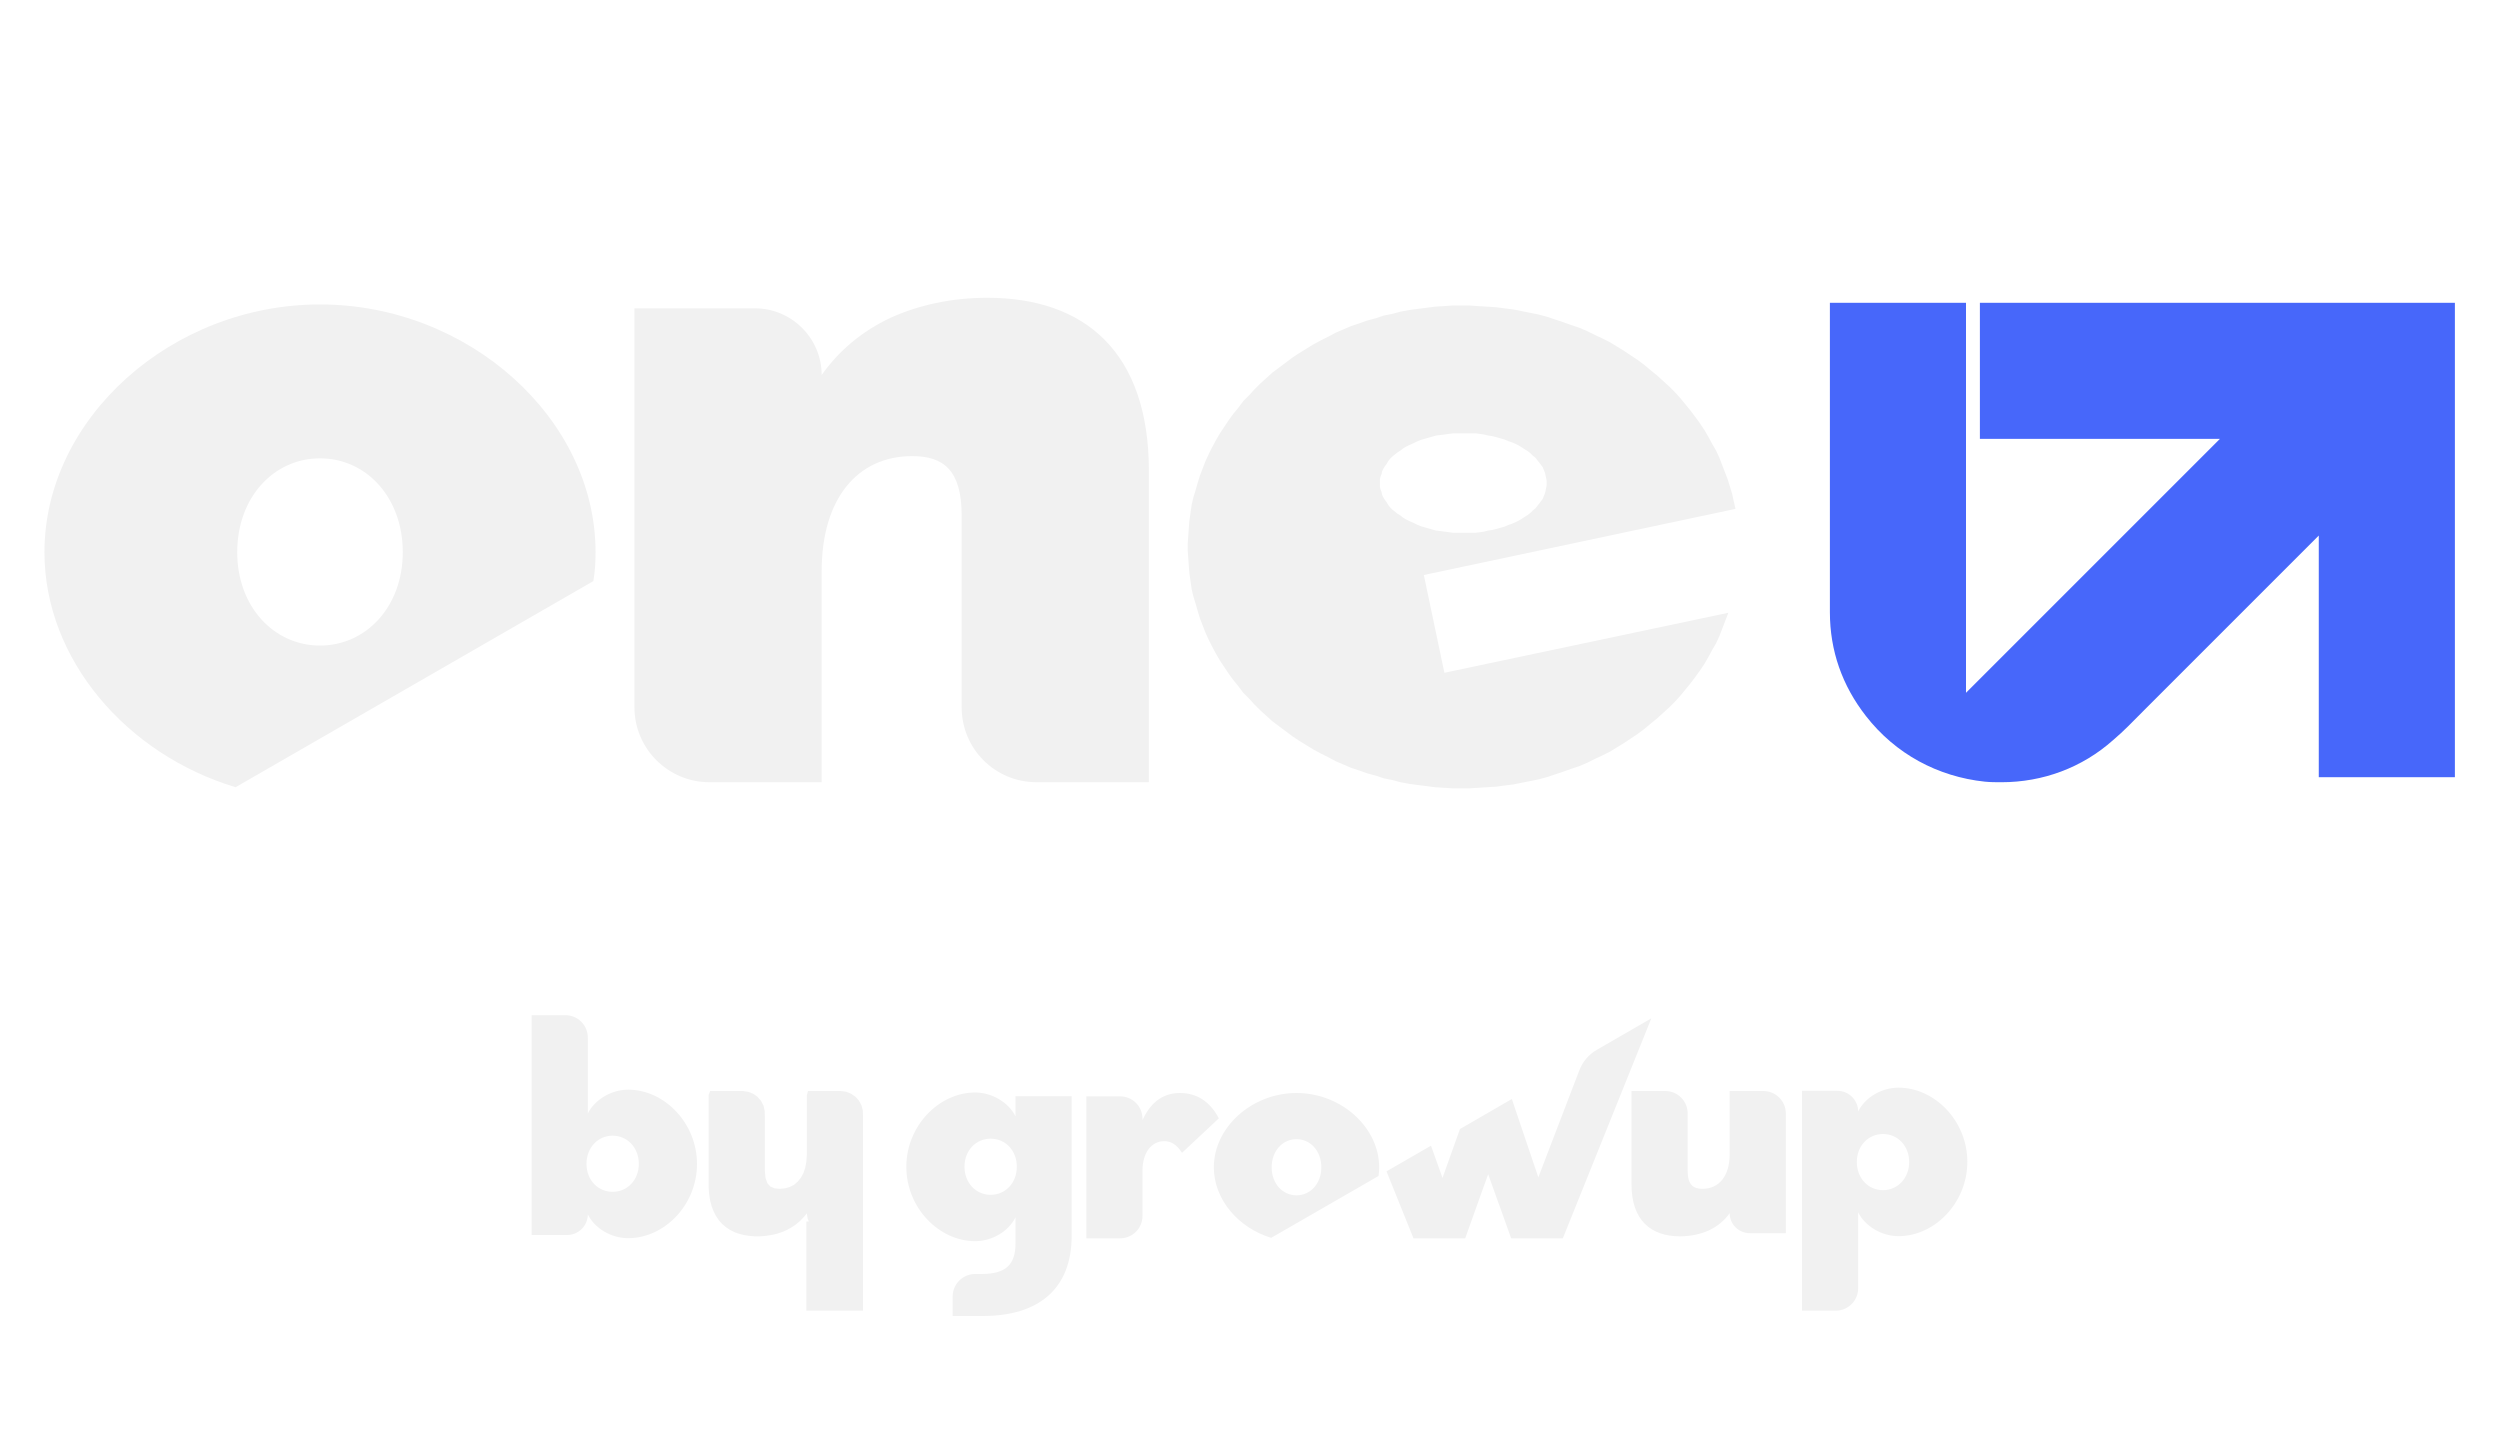
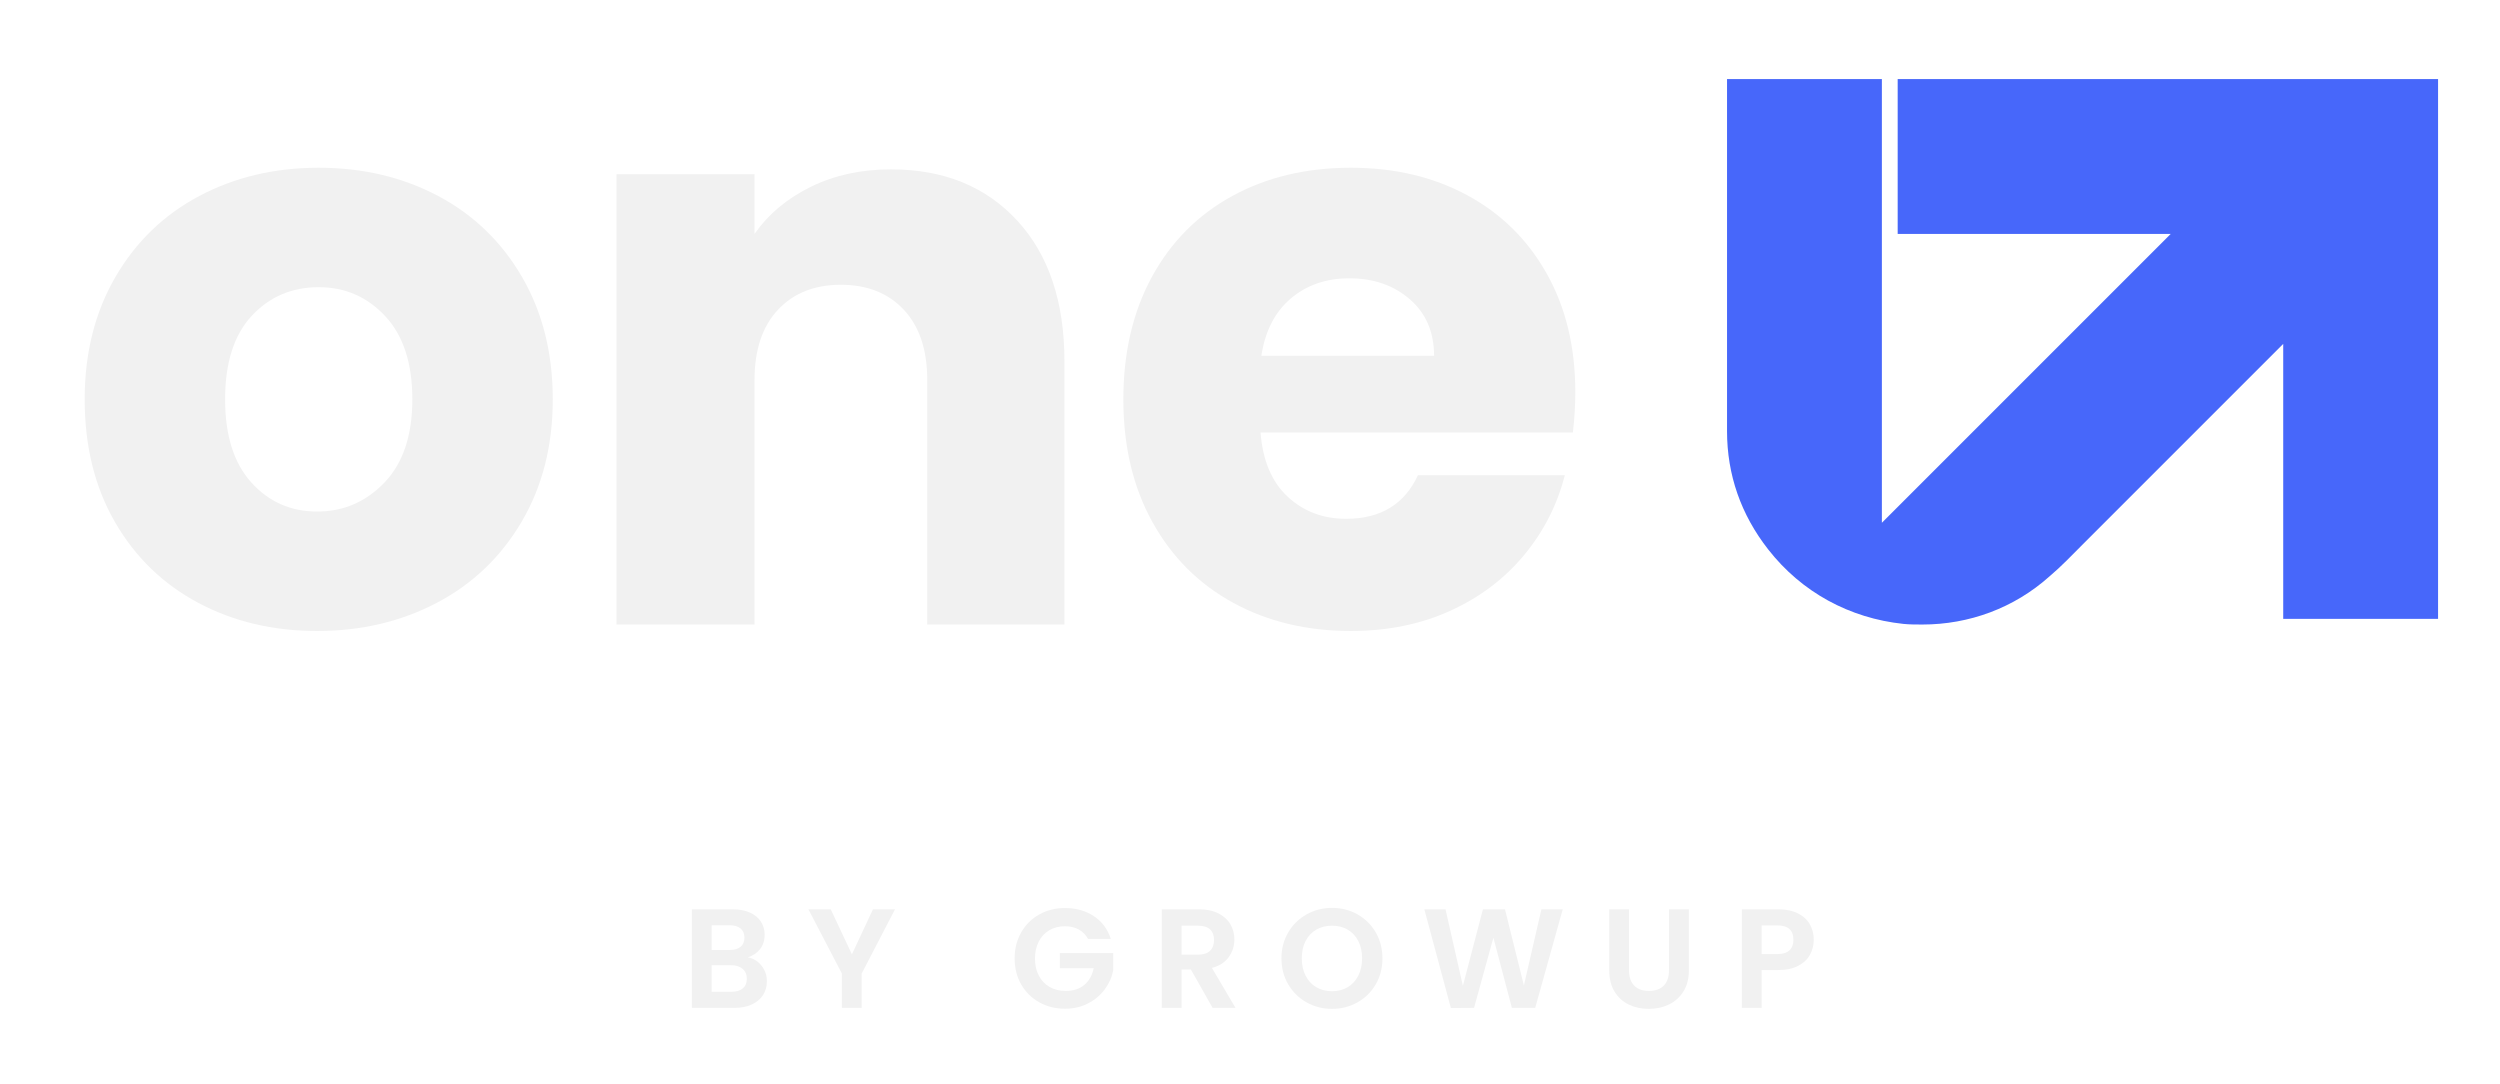
- <svg xmlns="http://www.w3.org/2000/svg" viewBox="-8 8 450 260">
-   <path transform="translate(-199.60,0) " fill="#F1F1F1" fill-rule="evenodd" d="M 249.2,62.8 C 222.5,62.8 199.6,83.3 199.6,107.4 C 199.6,126.7 214.4,143.8 234.0,149.7 L 298.4,112.6 C 298.7,110.9 298.8,109.2 298.8,107.4 C 298.8,83.3 275.9,62.8 249.2,62.8 M 249.2,124.2 C 240.9,124.2 234.3,117.2 234.3,107.4 C 234.3,97.5 240.9,90.5 249.2,90.5 C 257.5,90.5 264.1,97.5 264.1,107.4 C 264.1,117.2 257.5,124.2 249.2,124.2" />
-   <path transform="translate(-344.00,0) " fill="#F1F1F1" fill-rule="evenodd" d="M 463.7,148.8 L 483.9,148.8 L 483.9,110.8 C 483.9,97.8 490.3,90.1 500.2,90.1 C 505.8,90.1 509.1,92.6 509.1,100.8 L 509.1,135.3 C 509.1,142.8 515.1,148.8 522.6,148.8 L 542.8,148.8 L 542.8,92.8 C 542.8,71.3 531.2,61.6 513.7,61.6 C 507.3,61.6 501.4,62.9 496.3,65.2 C 491.2,67.6 487.0,71.1 483.9,75.5 C 483.9,68.9 478.5,63.5 471.9,63.5 L 450.2,63.5 L 450.2,135.3 C 450.2,142.8 456.3,148.8 463.7,148.8" />
-   <path transform="translate(205.79,0) " fill="#F1F1F1" fill-rule="evenodd" d="M98.3,98.3 98.0,96.9 97.6,95.6 97.2,94.3 96.7,93.0 96.2,91.7 95.7,90.4 95.1,89.1 94.4,87.9 93.7,86.6 93.0,85.4 92.2,84.2 91.4,83.1 90.5,81.9 89.6,80.8 88.7,79.7 87.7,78.6 86.7,77.6 85.6,76.6 84.5,75.6 83.4,74.7 82.2,73.7 81.0,72.8 79.8,72.0 78.6,71.2 77.3,70.4 76.0,69.6 74.6,68.9 73.3,68.3 71.9,67.6 70.5,67.0 69.0,66.5 67.6,66.0 66.1,65.5 64.6,65.0 63.1,64.6 61.6,64.3 60.1,64.0 58.6,63.7 57.0,63.5 55.5,63.3 53.9,63.2 52.3,63.1 50.8,63.0 49.2,63.0 47.6,63.0 46.1,63.1 44.5,63.2 43.0,63.4 41.4,63.6 39.9,63.8 38.3,64.1 36.8,64.5 35.3,64.8 33.8,65.3 32.3,65.7 30.9,66.2 29.4,66.7 28.0,67.3 26.6,67.9 25.3,68.6 23.9,69.3 22.6,70.0 21.3,70.8 20.0,71.6 18.8,72.4 17.6,73.3 16.4,74.2 15.2,75.1 14.1,76.1 13.0,77.1 12.0,78.1 11.0,79.2 10.0,80.2 9.1,81.4 8.2,82.5 7.4,83.6 6.6,84.8 5.8,86.0 5.1,87.2 4.4,88.5 3.8,89.7 3.2,91.0 2.7,92.3 2.2,93.6 1.8,94.9 1.4,96.3 1.0,97.6 0.7,98.9 0.5,100.3 0.3,101.7 0.2,103.0 0.1,104.4 0.0,105.8 0.0,107.1 0.1,108.5 0.2,109.9 0.3,111.2 0.5,112.6 0.7,114.0 1.0,115.3 1.4,116.6 1.8,118.0 2.2,119.3 2.7,120.6 3.2,121.9 3.8,123.2 4.4,124.4 5.1,125.7 5.8,126.9 6.6,128.1 7.4,129.3 8.2,130.4 9.1,131.5 10.0,132.7 11.0,133.7 12.0,134.8 13.0,135.8 14.1,136.8 15.2,137.8 16.4,138.7 17.6,139.6 18.8,140.5 20.0,141.3 21.3,142.1 22.6,142.9 23.9,143.6 25.3,144.3 26.6,145.0 28.0,145.6 29.4,146.2 30.9,146.7 32.3,147.2 33.8,147.6 35.3,148.1 36.8,148.4 38.3,148.8 39.9,149.1 41.4,149.3 43.0,149.5 44.5,149.7 46.1,149.8 47.6,149.9 49.2,149.9 50.8,149.9 52.3,149.8 53.9,149.7 55.5,149.6 57.0,149.4 58.6,149.2 60.1,148.9 61.6,148.6 63.1,148.3 64.6,147.9 66.1,147.4 67.6,146.9 69.0,146.4 70.5,145.9 71.9,145.3 73.3,144.6 74.6,144.0 76.0,143.3 77.3,142.5 78.6,141.7 79.8,140.9 81.0,140.1 82.2,139.2 83.4,138.2 84.5,137.3 85.6,136.3 86.7,135.3 87.7,134.3 88.7,133.2 89.6,132.1 90.5,131.0 91.4,129.8 92.2,128.7 93.0,127.5 93.7,126.3 94.4,125.0 95.1,123.8 95.7,122.5 96.2,121.2 96.7,119.9 97.2,118.6 97.3,118.3 46.2,129.1 42.5,111.5 98.6,99.6z M64.5,95.9 64.4,96.4 64.3,96.8 64.1,97.3 63.9,97.8 63.6,98.2 63.3,98.6 62.9,99.1 62.6,99.5 62.1,99.9 61.7,100.3 61.2,100.7 60.7,101.0 60.1,101.4 59.6,101.7 59.0,102.0 58.3,102.3 57.7,102.5 57.0,102.8 56.3,103.0 55.6,103.2 54.8,103.4 54.1,103.5 53.3,103.7 52.6,103.8 51.8,103.9 51.0,103.9 50.2,103.9 49.4,103.9 48.6,103.9 47.8,103.9 47.0,103.8 46.3,103.7 45.5,103.6 44.7,103.5 44.0,103.3 43.3,103.1 42.6,102.9 41.9,102.7 41.2,102.4 40.6,102.1 39.9,101.8 39.3,101.5 38.8,101.2 38.3,100.8 37.8,100.5 37.3,100.1 36.8,99.7 36.4,99.3 36.1,98.9 35.8,98.4 35.5,98.0 35.2,97.5 35.0,97.1 34.9,96.6 34.7,96.1 34.6,95.7 34.6,95.2 34.6,94.7 34.6,94.2 34.7,93.8 34.9,93.3 35.0,92.8 35.2,92.4 35.5,91.9 35.8,91.5 36.1,91.0 36.4,90.6 36.8,90.2 37.3,89.8 37.8,89.4 38.3,89.1 38.8,88.7 39.3,88.4 39.9,88.1 40.6,87.8 41.2,87.5 41.9,87.2 42.6,87.0 43.3,86.8 44.0,86.6 44.7,86.4 45.5,86.3 46.3,86.2 47.0,86.1 47.8,86.0 48.6,86.0 49.4,86.0 50.2,86.0 51.0,86.0 51.8,86.0 52.6,86.1 53.3,86.2 54.1,86.4 54.8,86.5 55.6,86.7 56.3,86.9 57.0,87.1 57.7,87.4 58.3,87.6 59.0,87.9 59.6,88.2 60.1,88.5 60.7,88.9 61.2,89.2 61.7,89.6 62.1,90.0 62.6,90.4 62.9,90.8 63.3,91.3 63.6,91.7 63.9,92.1 64.1,92.6 64.3,93.1 64.4,93.5 64.5,94.0 64.6,94.5 64.6,95.0 64.6,95.0 64.6,95.4z" />
-   <path transform="translate(-346.82,0)" fill="#4767FA" fill-rule="evenodd" d="M 695.2,62.5 L 695.2,87.0 L 738.4,87.0 L 692.7,132.7 L 692.7,62.5 L 668.2,62.5 L 668.2,80.9 C 668.2,93.3 668.2,105.8 668.2,118.2 C 668.2,125.1 670.4,131.4 674.7,136.9 C 680.0,143.7 687.6,147.8 696.1,148.7 C 697.1,148.8 698.1,148.8 699.1,148.8 C 706.5,148.8 713.6,146.2 719.2,141.2 C 721.1,139.6 722.8,137.8 724.5,136.1 C 725.2,135.4 725.9,134.7 726.6,134 L 756.2,104.4 L 756.2,147.9 L 780.7,147.9 L 780.7,62.5 L 695.2,62.5" />
-   <g transform="translate(87.7,185.9) scale(0.3)">
-     <path transform="translate(-552.50,0) " fill="#F1F1F1" fill-rule="evenodd" d="M 610.4,149.9 C 600.1,149.9 590.2,143.9 586.2,135.6 C 586.2,142.4 580.6,148.0 573.8,148.0 L 552.5,148.0 L 552.5,16.1 L 572.7,16.1 C 580.2,16.1 586.2,22.1 586.2,29.6 L 586.2,75.1 C 590.3,66.8 600.3,60.8 610.4,60.8 C 632.1,60.8 651.7,80.8 651.7,105.4 C 651.7,130 632.1,149.9 610.4,149.9 M 601.1,88.4 C 592.4,88.4 585.4,95.4 585.4,105.3 C 585.4,115.2 592.4,122.1 601.1,122.1 C 609.8,122.1 616.8,115.1 616.8,105.3 C 616.8,95.5 609.8,88.4 601.1,88.4" />
-     <path transform="translate(-344.00,0) " fill="#F1F1F1" fill-rule="evenodd" d="M526.0,61.6 522.8,61.6 519.5,61.6 516.3,61.6 513.0,61.6 509.8,61.6 509.1,64.2 509.1,67.4 509.1,70.7 509.1,73.9 509.1,77.2 509.1,80.4 509.1,83.7 509.1,87.0 509.1,90.2 509.1,93.5 509.1,96.7 509.1,100.1 508.8,104.1 508.1,107.8 507.0,111.0 505.5,113.7 503.6,116.0 501.4,117.9 498.8,119.2 496.0,120.0 492.8,120.3 489.7,120.0 487.2,118.9 485.4,116.9 484.3,113.7 483.9,109.5 483.9,106.2 483.9,102.9 483.9,99.7 483.9,96.4 483.9,93.2 483.9,89.9 483.9,86.7 483.9,83.4 483.9,80.2 483.9,76.9 483.8,73.6 483.1,70.4 481.6,67.5 479.5,65.1 477.0,63.3 474.0,62.1 470.7,61.6 467.4,61.6 464.2,61.6 460.9,61.6 457.6,61.6 454.4,61.6 451.1,61.6 450.2,63.9 450.2,67.2 450.2,70.4 450.2,73.7 450.2,76.9 450.2,80.2 450.2,83.4 450.2,86.7 450.2,89.9 450.2,93.2 450.2,96.5 450.2,99.7 450.2,103.0 450.2,106.2 450.2,109.5 450.2,112.7 450.2,116.0 450.2,119.7 450.5,123.7 451.1,127.4 452.0,130.8 453.2,133.9 454.6,136.6 456.3,139.1 458.2,141.3 460.4,143.2 462.8,144.8 465.4,146.2 468.2,147.2 471.2,148.0 474.4,148.5 477.7,148.8 481.2,148.8 484.6,148.5 487.8,148.0 491.0,147.3 494.0,146.3 496.9,145.1 499.8,143.5 502.5,141.7 505.0,139.6 507.2,137.3 509.1,135.0 509.6,138.3 510.3,139.9 508.8,139.9 508.8,193.4 542.8,193.4 542.8,145.0 542.8,141.8 542.8,139.9 542.8,138.5 542.8,135.2 542.8,132.0 542.8,128.7 542.8,125.5 542.8,122.2 542.8,119.0 542.8,115.7 542.8,112.5 542.8,109.2 542.8,106.0 542.8,102.7 542.8,99.5 542.8,96.2 542.8,92.9 542.8,89.7 542.8,86.4 542.8,83.2 542.8,79.9 542.8,76.7 542.7,73.3 541.9,70.2 540.3,67.3 538.2,65.0 535.6,63.2 532.6,62.0 529.3,61.6 529.3,61.6z" />
-     <path transform="translate(209.70,0) " fill="#F1F1F1" fill-rule="evenodd" d="M 80.6,64.7 L 80.6,76.8 C 76.5,68.5 66.5,62.5 56.4,62.5 C 34.7,62.5 15.1,82.5 15.1,107.1 C 15.1,131.7 34.7,151.7 56.4,151.7 C 66.7,151.7 76.5,145.7 80.6,137.4 L 80.6,153.0 C 80.6,165.8 74.8,171.4 60.2,171.4 L 56.4,171.4 C 48.9,171.4 42.9,177.5 42.9,184.9 L 42.9,196.6 L 61.0,196.6 C 94.3,196.6 114.3,180.5 114.3,148.4 L 114.3,64.7 L 80.6,64.7 M 65.7,123.9 C 57.0,123.9 50.0,116.9 50.0,107.0 C 50.0,97.1 57.0,90.2 65.7,90.2 C 74.4,90.2 81.4,97.2 81.4,107.0 C 81.4,116.9 74.4,123.9 65.7,123.9" />
-     <path transform="translate(209.70,0) " fill="#F1F1F1" fill-rule="evenodd" d="M 179.3,62.8 C 170.4,62.8 162.2,67.1 156.8,79.1 L 156.8,78.3 C 156.8,70.8 150.8,64.8 143.3,64.8 L 123.1,64.8 L 123.1,150.0 L 143.3,150.0 C 150.8,150.0 156.8,144.0 156.8,136.5 L 156.8,109.3 C 156.8,98.6 162.2,91.7 169.8,91.7 C 173.9,91.7 177.2,93.6 180.5,98.7 L 202.6,78 C 197.3,67.8 189.2,62.8 179.3,62.8" />
-     <path transform="translate(209.70,0) " fill="#F1F1F1" fill-rule="evenodd" d="M 249.2,62.8 C 222.5,62.8 199.6,83.3 199.6,107.4 C 199.6,126.7 214.4,143.8 234.0,149.7 L 298.4,112.6 C 298.7,110.9 298.8,109.2 298.8,107.4 C 298.8,83.3 275.9,62.8 249.2,62.8 M 249.2,124.2 C 240.9,124.2 234.3,117.2 234.3,107.4 C 234.3,97.5 240.9,90.5 249.2,90.5 C 257.5,90.5 264.1,97.5 264.1,107.4 C 264.1,117.2 257.5,124.2 249.2,124.2" />
-     <path transform="translate(209.70,0) " fill="#F1F1F1" fill-rule="evenodd" d="M 418.9,49.2 L 394.3,113.4 L 378.4,66.4 L 347.3,84.4 L 336.8,113.8 L 329.9,94.4 L 303.2,109.8 L 319.4,150.0 L 350.4,150.0 L 364.2,111.5 L 378.0,150.0 L 409.0,150.0 L 462.1,18.0 L 429.4,36.9 C 424.6,39.6 420.9,44.0 418.9,49.2" />
-     <path transform="translate(209.70,0) " fill="#F1F1F1" fill-rule="evenodd" d="M 529.3,61.6 L 509.1,61.6 L 509.1,99.6 C 509.1,112.6 502.7,120.3 492.8,120.3 C 487.2,120.3 483.9,117.8 483.9,109.6 L 483.9,75.1 C 483.9,67.6 477.9,61.6 470.4,61.6 L 450.2,61.6 L 450.2,117.6 C 450.2,139.1 461.8,148.8 479.3,148.8 C 485.7,148.8 491.6,147.5 496.7,145.2 C 501.8,142.8 506.0,139.3 509.1,134.9 C 509.1,141.5 514.5,146.9 521.1,146.9 L 542.8,146.9 L 542.8,75.1 C 542.8,67.6 536.7,61.6 529.3,61.6" />
-     <path transform="translate(209.70,0) " fill="#F1F1F1" fill-rule="evenodd" d="M 610.4,59.6 C 600.1,59.6 590.2,65.6 586.2,73.9 C 586.2,67.1 580.6,61.5 573.8,61.5 L 552.5,61.5 L 552.5,193.4 L 572.7,193.4 C 580.2,193.4 586.2,187.4 586.2,179.9 L 586.2,134.4 C 590.3,142.7 600.3,148.7 610.4,148.7 C 632.1,148.7 651.7,128.7 651.7,104.1 C 651.7,79.5 632.1,59.6 610.4,59.6 M 601.1,121.1 C 592.4,121.1 585.4,114.1 585.4,104.2 C 585.4,94.3 592.4,87.4 601.1,87.4 C 609.8,87.4 616.8,94.4 616.8,104.2 C 616.8,114 609.8,121.1 601.1,121.1" />
+ <svg xmlns="http://www.w3.org/2000/svg" viewBox="-10.0 -100.6 402.7 174.6">
+   <path transform="translate(0.00,0.00) scale(0.13,-0.13)" fill="#F1F1F1" d="M28 279Q28 365 66.0 430.5Q104 496 170.0 531.0Q236 566 318 566Q400 566 466.0 531.0Q532 496 570.0 430.5Q608 365 608 279Q608 193 569.5 127.5Q531 62 464.5 27.0Q398 -8 316 -8Q234 -8 168.5 27.0Q103 62 65.5 127.0Q28 192 28 279ZM434 279Q434 346 400.5 382.0Q367 418 318 418Q268 418 235.0 382.5Q202 347 202 279Q202 212 234.5 176.0Q267 140 316 140Q365 140 399.5 176.0Q434 212 434 279Z" />
+   <path transform="translate(81.25,0.00) scale(0.13,-0.13)" fill="#F1F1F1" d="M617 326V0H447V303Q447 359 418.0 390.0Q389 421 340 421Q291 421 262.0 390.0Q233 359 233 303V0H62V558H233V484Q259 521 303.0 542.5Q347 564 402 564Q500 564 558.5 500.5Q617 437 617 326Z" />
+   <path transform="translate(167.31,0.00) scale(0.13,-0.13)" fill="#F1F1F1" d="M585 238H198Q202 186 231.5 158.5Q261 131 304 131Q368 131 393 185H575Q561 130 524.5 86.0Q488 42 433.0 17.0Q378 -8 310 -8Q228 -8 164.0 27.0Q100 62 64.0 127.0Q28 192 28 279Q28 366 63.5 431.0Q99 496 163.0 531.0Q227 566 310 566Q391 566 454.0 532.0Q517 498 552.5 435.0Q588 372 588 288Q588 264 585 238ZM413 333Q413 377 383.0 403.0Q353 429 308 429Q265 429 235.5 404.0Q206 379 199 333Z" />
+   <g transform="translate(268.19,-87.86) scale(1.01807) translate(-668.20,-62.50)">
+     <path fill="#4767FA" fill-rule="evenodd" d="M 695.2,62.5 L 695.2,87.0 L 738.4,87.0 L 692.7,132.7 L 692.7,62.5 L 668.2,62.5 L 668.2,80.9 C 668.2,93.3 668.2,105.8 668.2,118.2 C 668.2,125.1 670.4,131.4 674.7,136.9 C 680.0,143.7 687.6,147.8 696.1,148.7 C 697.1,148.8 698.1,148.8 699.1,148.8 C 706.5,148.8 713.6,146.2 719.2,141.2 C 721.1,139.6 722.8,137.8 724.5,136.1 C 725.2,135.4 725.9,134.7 726.6,134 L 756.2,104.4 L 756.2,147.9 L 780.7,147.9 L 780.7,62.5 L 695.2,62.5" />
  </g>
+   <path transform="translate(99.88,61.75) scale(0.02275,-0.02275)" fill="#F1F1F1" d="M600 189Q600 133 572.5 90.5Q545 48 493.0 24.0Q441 0 370 0H69V698H357Q428 698 479.5 675.0Q531 652 557.5 611.0Q584 570 584 518Q584 457 551.5 416.0Q519 375 465 358Q524 347 562.0 299.0Q600 251 600 189ZM209 410H337Q387 410 414.0 432.5Q441 455 441 497Q441 539 414.0 562.0Q387 585 337 585H209ZM458 206Q458 251 428.0 276.5Q398 302 347 302H209V114H350Q401 114 429.5 138.0Q458 162 458 206Z" />
+   <path transform="translate(119.97,61.75) scale(0.02275,-0.02275)" fill="#F1F1F1" d="M624 698 388 243V0H248V243L11 698H169L319 379L468 698Z" />
+   <path transform="translate(152.64,61.75) scale(0.02275,-0.02275)" fill="#F1F1F1" d="M555 488Q531 532 489.0 555.0Q447 578 391 578Q329 578 281.0 550.0Q233 522 206.0 470.0Q179 418 179 350Q179 280 206.5 228.0Q234 176 283.0 148.0Q332 120 397 120Q477 120 528.0 162.5Q579 205 595 281H355V388H733V266Q719 193 673.0 131.0Q627 69 554.5 31.5Q482 -6 392 -6Q291 -6 209.5 39.5Q128 85 81.5 166.0Q35 247 35 350Q35 453 81.5 534.5Q128 616 209.5 661.5Q291 707 391 707Q509 707 596.0 649.5Q683 592 716 488Z" />
+   <path transform="translate(175.57,61.75) scale(0.02275,-0.02275)" fill="#F1F1F1" d="M429 0 275 272H209V0H69V698H331Q412 698 469.0 669.5Q526 641 554.5 592.5Q583 544 583 484Q583 415 543.0 359.5Q503 304 424 283L591 0ZM209 377H326Q383 377 411.0 404.5Q439 432 439 481Q439 529 411.0 555.5Q383 582 326 582H209Z" />
+   <path transform="translate(195.62,61.75) scale(0.02275,-0.02275)" fill="#F1F1F1" d="M35 351Q35 453 83.0 534.5Q131 616 213.0 662.0Q295 708 393 708Q492 708 573.5 662.0Q655 616 702.5 534.5Q750 453 750 351Q750 248 702.5 166.5Q655 85 573.0 39.0Q491 -7 393 -7Q295 -7 213.0 39.0Q131 85 83.0 166.5Q35 248 35 351ZM606 351Q606 421 579.0 473.5Q552 526 504.0 554.0Q456 582 393 582Q330 582 281.5 554.0Q233 526 206.0 473.5Q179 421 179 351Q179 281 206.0 228.0Q233 175 281.5 146.5Q330 118 393 118Q456 118 504.0 146.5Q552 175 579.0 228.0Q606 281 606 351Z" />
+   <path transform="translate(218.93,61.75) scale(0.02275,-0.02275)" fill="#F1F1F1" d="M1002 698 807 0H642L511 497L374 0L210 -1L22 698H172L295 156L437 698H593L727 159L851 698Z" />
+   <path transform="translate(247.69,61.75) scale(0.02275,-0.02275)" fill="#F1F1F1" d="M207 698V266Q207 195 244.0 157.5Q281 120 348 120Q416 120 453.0 157.5Q490 195 490 266V698H631V267Q631 178 592.5 116.5Q554 55 489.5 24.0Q425 -7 346 -7Q268 -7 204.5 24.0Q141 55 104.0 116.5Q67 178 67 267V698Z" />
+   <path transform="translate(269.01,61.75) scale(0.02275,-0.02275)" fill="#F1F1F1" d="M326 268H209V0H69V698H326Q407 698 464.0 670.0Q521 642 549.5 593.0Q578 544 578 482Q578 426 551.5 377.0Q525 328 468.5 298.0Q412 268 326 268ZM434 482Q434 584 320 584H209V381H320Q378 381 406.0 407.5Q434 434 434 482Z" />
</svg>
